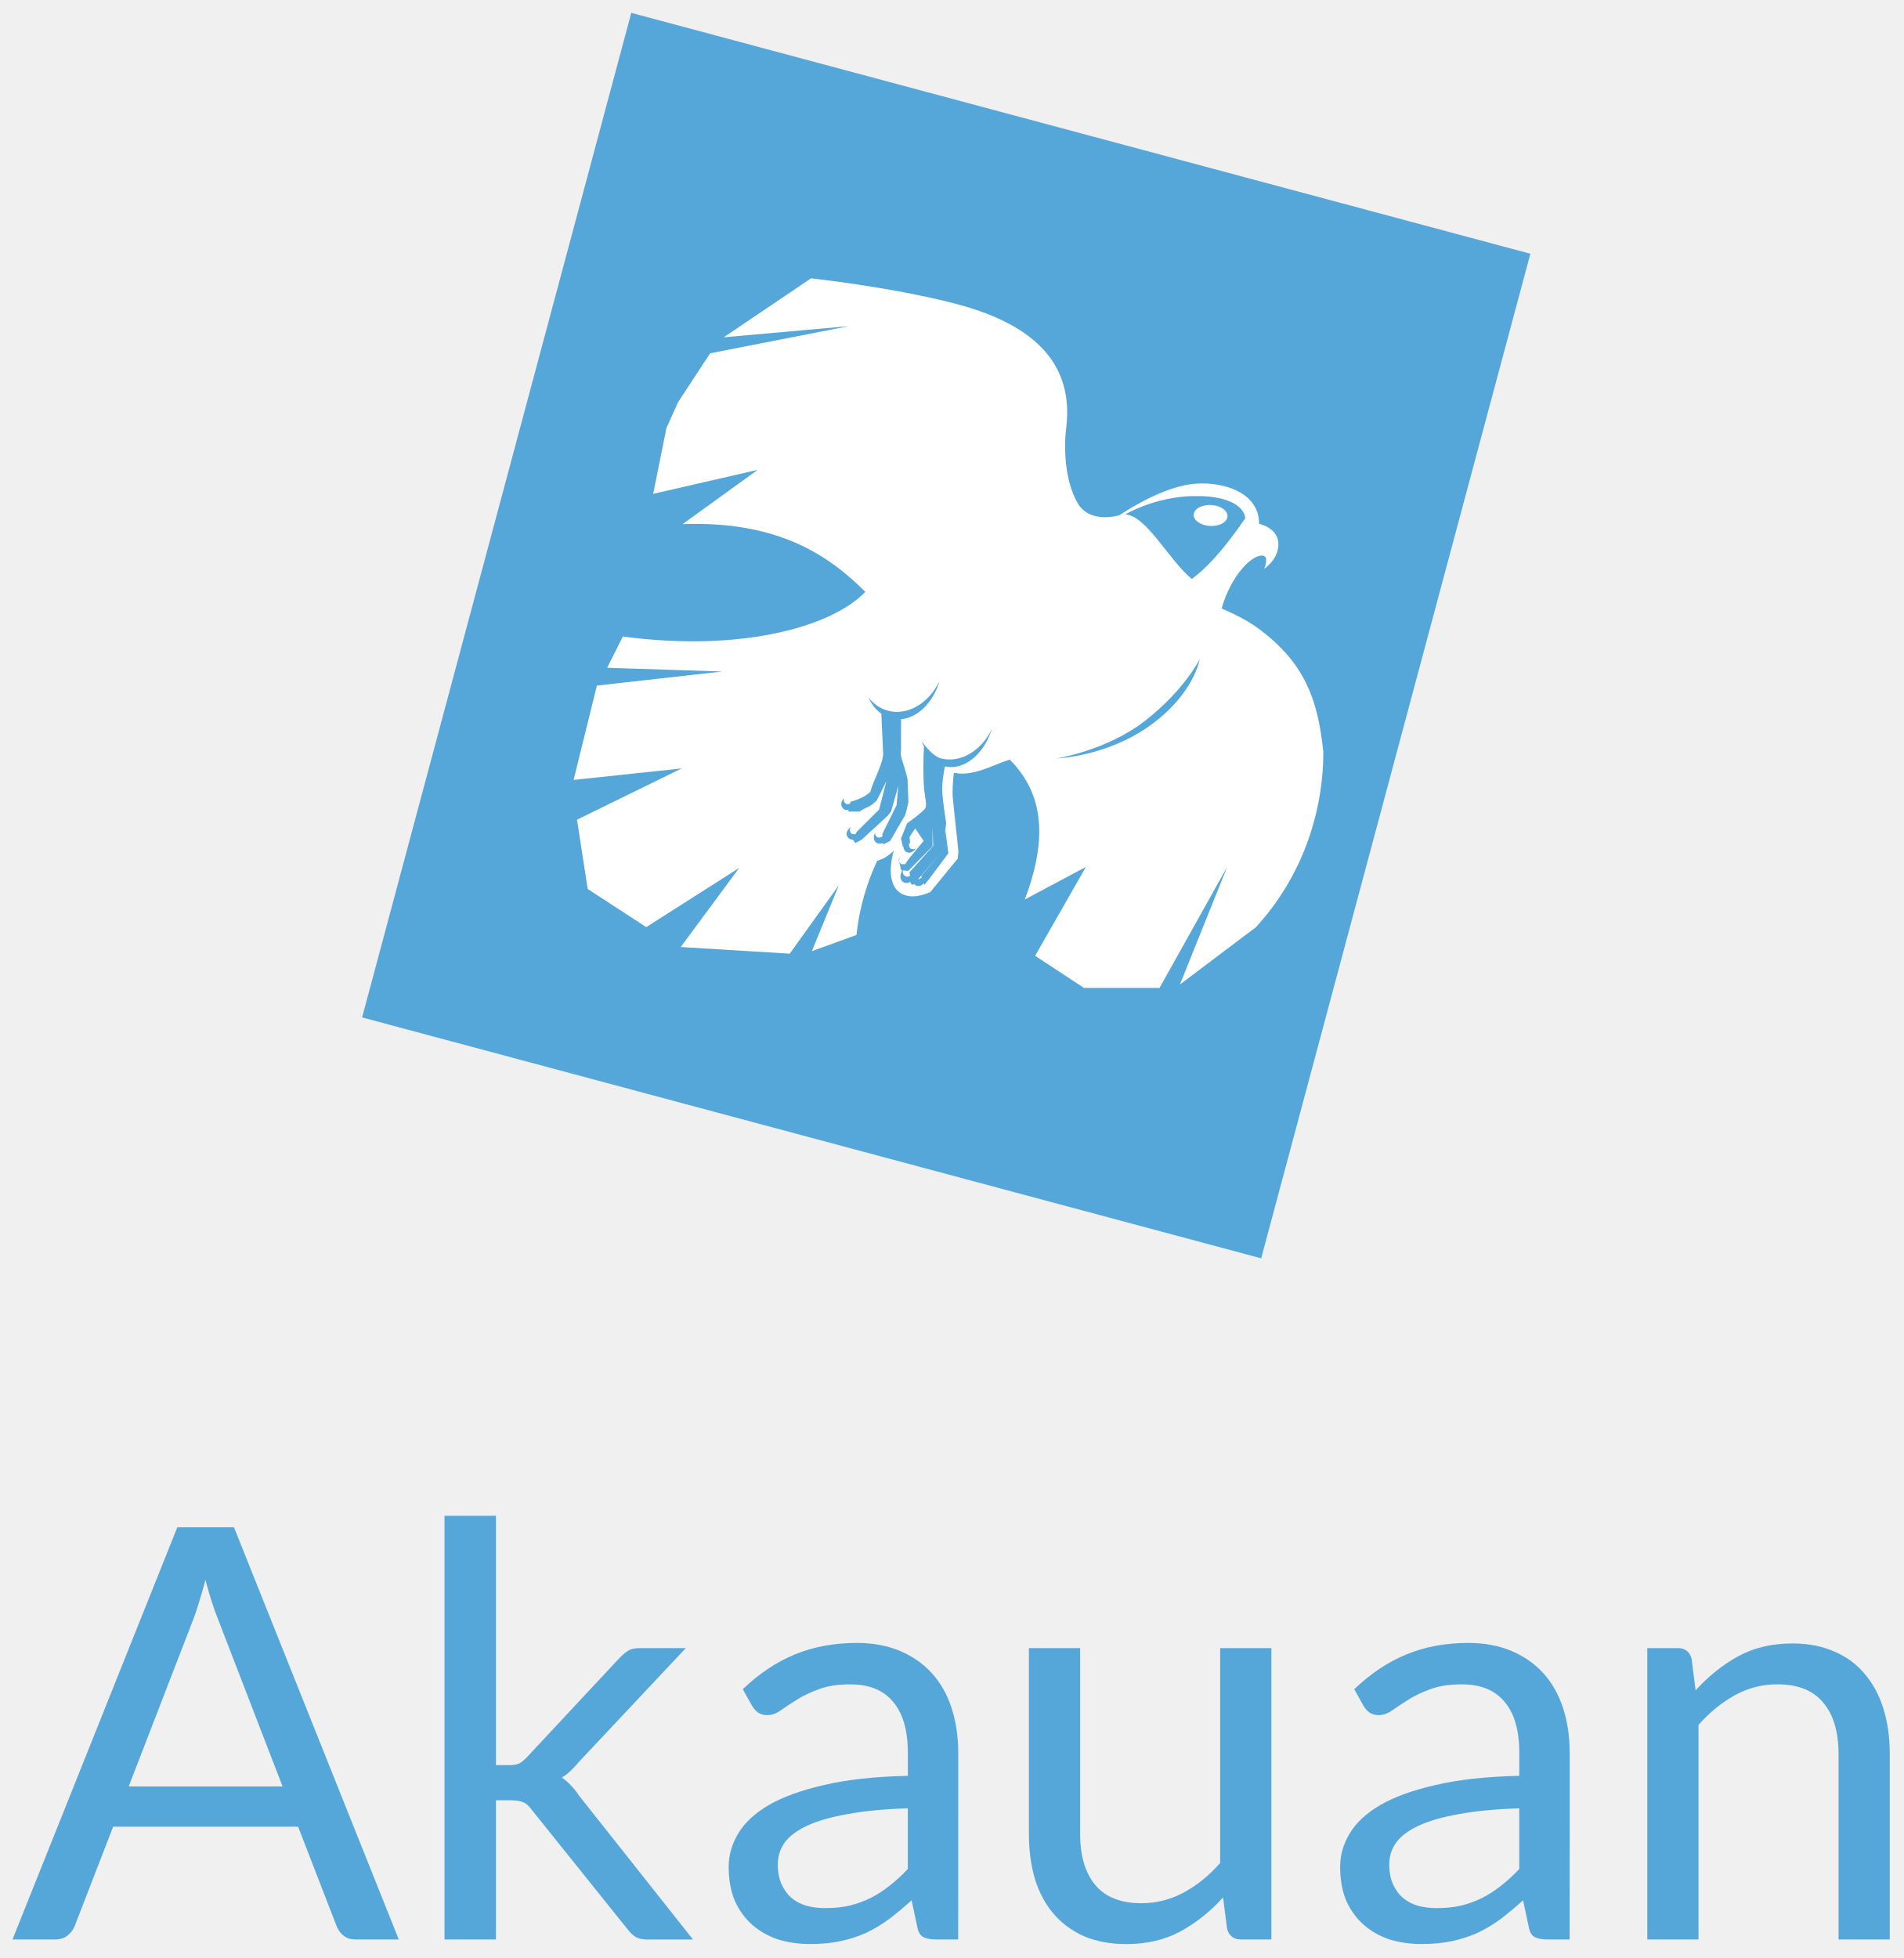
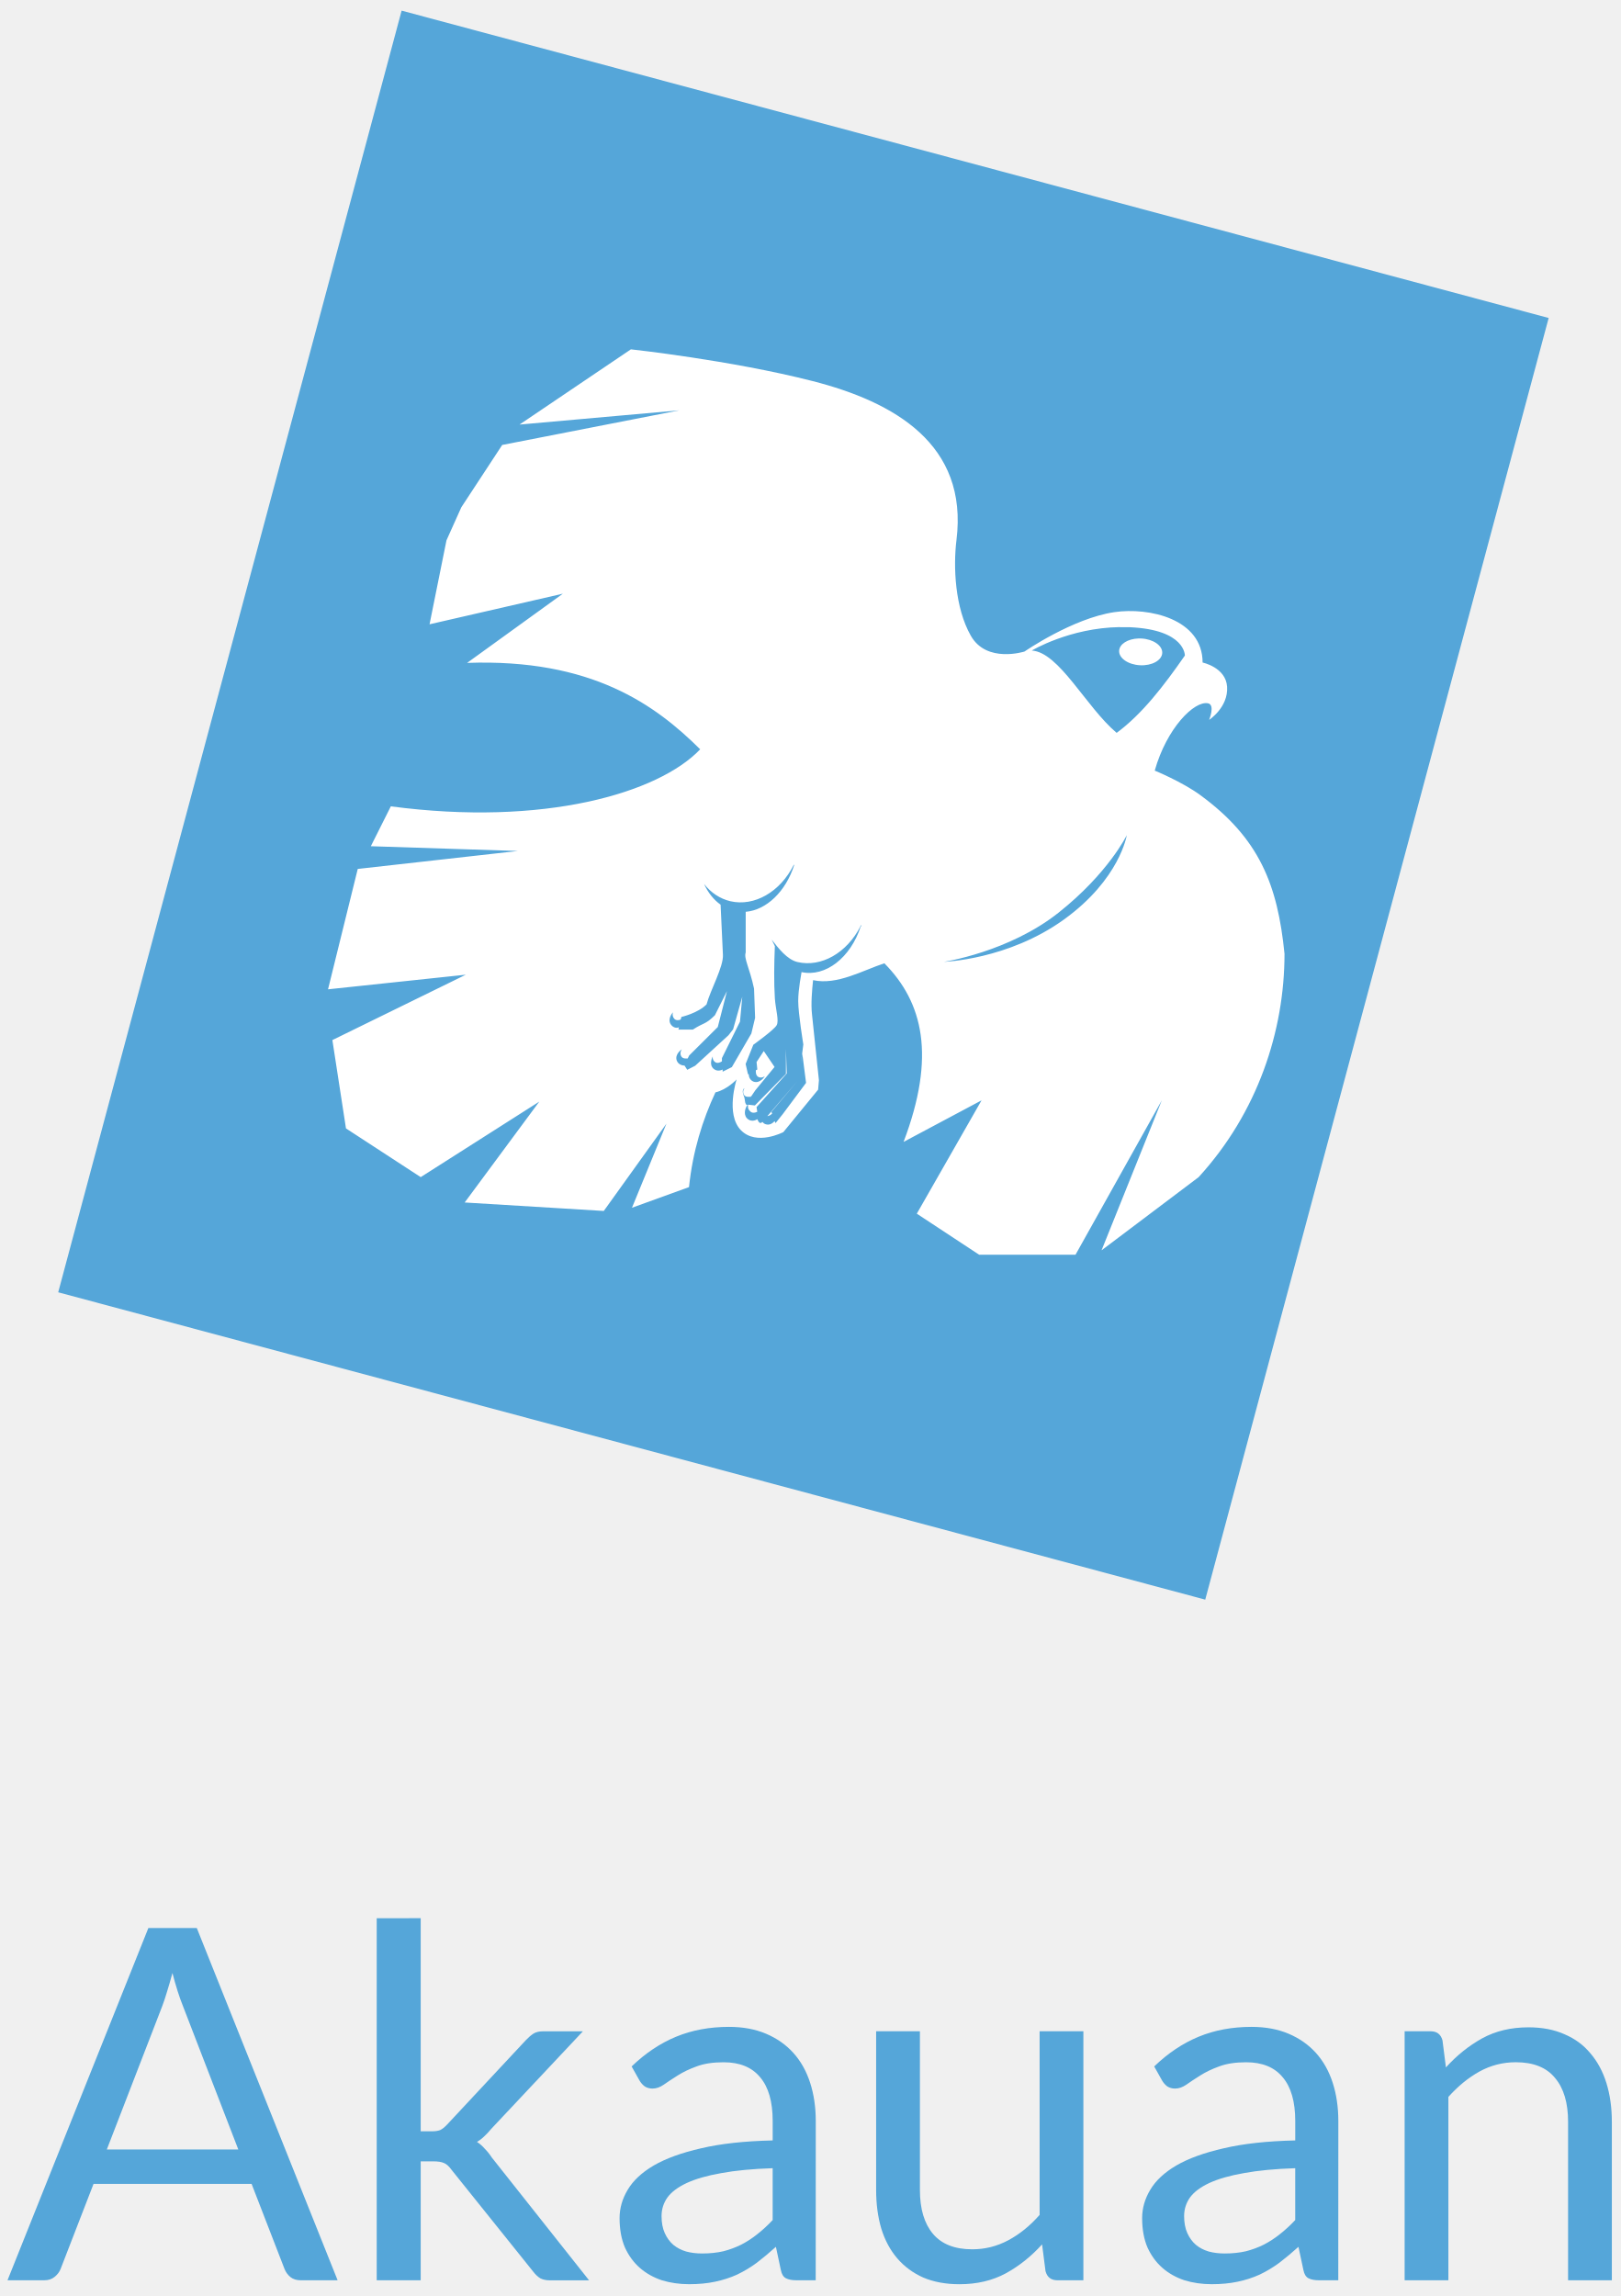
- <svg xmlns="http://www.w3.org/2000/svg" width="388.824" height="400" viewBox="0 0 102.876 105.833" version="1.1" id="svg50893">
+ <svg xmlns="http://www.w3.org/2000/svg" width="400" height="566.86" viewBox="0 0 105.833 149.982" version="1.1" id="svg50893">
  <defs id="defs50890" />
-   <g id="layer1" transform="translate(-247.4147,-82.29321)">
-     <rect style="font-variation-settings:'wdth' 75, 'wght' 600;fill:#55a6d9;fill-opacity:1;stroke-width:0.008;stroke-linecap:square;stroke-miterlimit:2.5;stop-color:#000000" id="rect50501" width="50.309" height="56.214" x="293.422" y="7.293" transform="rotate(15)" />
-     <path id="path50503" style="font-variation-settings:'wdth' 75, 'wght' 600;fill:#ffffff;fill-opacity:1;stroke:none;stroke-width:0.005;stroke-linecap:square;stroke-linejoin:miter;stroke-miterlimit:4.5;stroke-dasharray:none;stroke-dashoffset:0;stroke-opacity:1;stop-color:#000000" d="m 291.25,97.338 -4.718,3.187 6.767,-0.603 -7.501,1.467 -1.732,2.64 -0.63,1.401 -0.717,3.557 5.649,-1.297 -4.057,2.932 c 5.281,-0.188 7.982,1.782 9.874,3.661 -1.766,1.857 -6.622,3.278 -13.106,2.416 l -0.847,1.689 6.229,0.201 -6.784,0.761 -1.259,5.099 5.838,-0.619 -5.654,2.77 0.576,3.742 3.166,2.064 5.024,-3.199 -3.161,4.274 5.893,0.359 2.655,-3.699 -1.46,3.563 2.416,-0.875 c 0.155,-1.511 0.575,-2.849 1.12,-4.013 0.502,-0.117 0.897,-0.549 0.897,-0.549 0,0 -0.478,1.475 0.182,2.151 0.661,0.679 1.799,0.081 1.799,0.081 l 1.473,-1.799 0.034,-0.399 c 0,0 -0.214,-2.026 -0.292,-2.779 -0.052,-0.462 5.3e-4,-1.024 0.045,-1.46 1.018,0.224 2.108,-0.415 3.021,-0.714 1.636,1.654 2.196,3.923 0.814,7.566 l 3.303,-1.76 -2.743,4.801 2.64,1.738 4.084,2e-5 3.655,-6.54 -2.553,6.354 4.112,-3.1 c 2.502,-2.734 3.639,-6.2 3.639,-9.462 -0.292,-2.93 -1.066,-4.891 -3.568,-6.724 -0.776,-0.568 -1.929,-1.037 -1.929,-1.037 0.51,-1.808 1.679,-2.972 2.259,-2.852 0.309,0.065 0.045,0.701 0.045,0.701 0,0 0.817,-0.527 0.761,-1.401 -0.052,-0.822 -1.038,-1.027 -1.038,-1.027 -5.3e-4,-1.849 -2.268,-2.352 -3.742,-2.134 -1.771,0.263 -3.801,1.667 -3.801,1.667 0,0 -1.604,0.514 -2.276,-0.668 -0.677,-1.187 -0.748,-2.927 -0.608,-4.052 0.505,-4.063 -2.637,-5.854 -6.105,-6.74 -3.467,-0.885 -7.682,-1.341 -7.684,-1.341 z m 20.716,11.769 -9e-4,0.004 0.429,-2e-5 c 2.357,0.107 2.325,1.2 2.325,1.2 -0.89,1.281 -1.812,2.482 -2.89,3.275 -1.294,-1.091 -2.44,-3.419 -3.595,-3.488 0,0 1.596,-0.961 3.726,-0.994 z m 0.786,0.481 a 0.914,0.567 2.996 0 0 -0.817,0.52 0.914,0.567 2.996 0 0 0.883,0.614 0.914,0.567 2.996 0 0 0.943,-0.519 0.914,0.567 2.996 0 0 -0.884,-0.614 0.914,0.567 2.996 0 0 -0.125,-0.002 z m -0.493,8.333 c 0,0 -0.295,1.869 -2.667,3.577 -2.372,1.708 -5.081,1.789 -5.081,1.789 0,0 2.748,-0.411 4.857,-2.082 2.108,-1.671 2.891,-3.284 2.891,-3.284 z m -14.088,1.26 c 7.1e-4,-0.002 9.9e-4,0 1.8e-4,-4.5e-4 v -7e-5 c -0.356,1.123 -1.174,1.913 -2.057,1.987 v 1.722 c -0.087,0.255 0.163,0.643 0.354,1.532 l 0.045,1.238 -0.159,0.664 -0.826,1.423 -0.391,0.195 3.5e-4,-0.091 c -0.071,0.035 -0.234,0.094 -0.385,-0.032 -0.221,-0.195 -0.032,-0.527 -0.032,-0.527 0,0 -0.039,0.144 0.098,0.244 0.104,0.075 0.24,1.8e-4 0.289,-0.032 l -3.7e-4,-0.137 0.765,-1.543 0.097,-1.054 -0.388,1.377 -0.195,0.25 -1.412,1.293 -0.337,0.173 -0.114,-0.179 c -0.079,-2.4e-4 -0.256,-0.033 -0.327,-0.205 -0.107,-0.279 0.211,-0.484 0.211,-0.484 0,0 -0.1,0.133 -0.032,0.28 0.063,0.14 0.24,0.107 0.282,0.107 l 0.063,-0.126 1.211,-1.206 0.389,-1.521 -0.51,1.021 c -0.414,0.41 -0.467,0.302 -0.934,0.608 h -0.614 l 0.025,-0.093 c -0.08,0.032 -0.234,0.033 -0.342,-0.12 -0.172,-0.244 0.089,-0.521 0.089,-0.521 0,0 -0.057,0.139 0.045,0.266 0.079,0.104 0.23,0.072 0.282,0.04 l 0.029,-0.105 c 0,0 0.698,-0.159 1.065,-0.531 0.164,-0.614 0.727,-1.604 0.694,-2.107 l -0.098,-2.118 c -0.289,-0.204 -0.533,-0.507 -0.701,-0.88 0.292,0.377 0.679,0.63 1.113,0.734 1.017,0.237 2.118,-0.394 2.689,-1.543 z m 2.852,2.565 c 0,0 0,0.03 -0.032,0.035 -0.432,1.335 -1.498,2.16 -2.51,1.941 0,0.03 -0.141,0.712 -0.141,1.227 7.2e-4,0.522 0.217,1.836 0.217,1.836 l -0.104,0.815 0.061,-0.423 0.159,1.238 -0.988,1.325 -0.305,0.38 -0.039,-0.084 c -0.032,0.032 -0.212,0.244 -0.451,0.098 -0.032,-0.032 -0.036,-0.033 -0.068,-0.065 0,0 -0.113,0.159 -0.211,-0.113 -0.052,0.035 -0.276,0.146 -0.451,-0.049 -0.163,-0.204 -0.032,-0.472 0.032,-0.56 l -0.075,-2.4e-4 0.032,-0.032 c -0.08,2e-4 -0.045,-0.194 -0.114,-0.348 -0.111,-0.276 0.032,-0.326 0.032,-0.326 0,0 -0.104,0.124 -0.032,0.267 0.061,0.13 0.24,0.097 0.282,0.097 l 0.032,-0.032 c 0,0.03 -0.032,0.042 -0.037,0.073 l 0.212,-0.314 0.815,-0.989 -0.457,-0.674 -0.306,0.467 0.032,0.315 -0.061,0.032 c 0,0 -0.03,0.227 0.114,0.289 0.147,0.062 0.266,-0.039 0.266,-0.039 0,0 -0.194,0.331 -0.478,0.233 -0.172,-0.068 -0.205,-0.234 -0.205,-0.315 l -0.032,2.5e-4 -0.098,-0.435 0.326,-0.815 c 0,0 0.881,-0.631 0.988,-0.826 0.111,-0.195 -0.043,-0.664 -0.075,-1.14 -0.043,-0.663 -0.032,-1.474 -1.8e-4,-2.211 -0.048,-0.094 -0.093,-0.188 -0.136,-0.28 0.292,0.377 0.657,0.847 1.092,0.951 1.009,0.237 2.098,-0.385 2.673,-1.517 v -0.03 z m -3.204,5.23 v 1.058 l -1.315,1.336 -0.29,-0.033 c 0,0.05 -0.027,0.17 0.077,0.267 0.1,0.123 0.253,0.065 0.315,0.032 l -0.032,-0.195 1.282,-1.423 z m 0.488,1.363 -1.242,1.449 -0.032,0.032 c 0.087,-1.3e-4 0.17,-0.072 0.204,-0.104 l -0.032,-0.068 z" />
-     <g aria-label="Akauan" id="text50507" style="font-size:17.402px;line-height:1.25;font-family:Lato;-inkscape-font-specification:'Lato, Normal';fill:#55a6d9;stroke-width:0.148" transform="matrix(1.786658,0,0,1.786658,-193.9553,-64.04184)">
-       <path d="m 259.1,140.578 h -1.305 q -0.226,0 -0.365,-0.113 -0.139,-0.113 -0.209,-0.287 l -1.166,-3.011 h -5.595 l -1.166,3.011 q -0.061,0.157 -0.209,0.278 -0.148,0.122 -0.365,0.122 h -1.305 l 4.986,-12.469 h 1.714 z m -8.17,-4.629 h 4.655 l -1.958,-5.073 q -0.191,-0.47 -0.374,-1.175 -0.096,0.357 -0.191,0.661 -0.087,0.296 -0.174,0.522 z" id="path51444" style="stroke-width:0.148" />
-       <path d="m 262.041,127.761 v 7.544 h 0.4 q 0.174,0 0.287,-0.043 0.113,-0.052 0.252,-0.2 l 2.784,-2.984 q 0.131,-0.139 0.261,-0.226 0.131,-0.087 0.348,-0.087 h 1.41 l -3.245,3.454 q -0.122,0.148 -0.244,0.261 -0.113,0.113 -0.261,0.2 0.157,0.104 0.278,0.244 0.131,0.131 0.244,0.305 l 3.446,4.351 h -1.392 q -0.191,0 -0.331,-0.07 -0.131,-0.078 -0.252,-0.235 l -2.897,-3.611 q -0.131,-0.183 -0.261,-0.235 -0.131,-0.061 -0.392,-0.061 h -0.435 v 4.211 h -1.557 v -12.817 z" id="path51446" style="stroke-width:0.148" />
-       <path d="m 276.024,140.578 h -0.687 q -0.226,0 -0.365,-0.07 -0.139,-0.07 -0.183,-0.296 l -0.174,-0.818 q -0.348,0.313 -0.679,0.566 -0.331,0.244 -0.696,0.418 -0.365,0.165 -0.783,0.252 -0.409,0.087 -0.914,0.087 -0.513,0 -0.966,-0.139 -0.444,-0.148 -0.774,-0.435 -0.331,-0.287 -0.531,-0.722 -0.191,-0.444 -0.191,-1.044 0,-0.522 0.287,-1.001 0.287,-0.487 0.922,-0.861 0.644,-0.374 1.679,-0.609 1.035,-0.244 2.532,-0.278 v -0.687 q 0,-1.027 -0.444,-1.549 -0.435,-0.531 -1.296,-0.531 -0.566,0 -0.957,0.148 -0.383,0.139 -0.67,0.322 -0.278,0.174 -0.487,0.322 -0.2,0.139 -0.4,0.139 -0.157,0 -0.278,-0.078 -0.113,-0.087 -0.183,-0.209 l -0.278,-0.496 q 0.731,-0.705 1.575,-1.053 0.844,-0.348 1.871,-0.348 0.74,0 1.314,0.244 0.574,0.244 0.966,0.679 0.392,0.435 0.592,1.053 0.2,0.618 0.2,1.357 z m -4.02,-0.948 q 0.409,0 0.748,-0.078 0.339,-0.087 0.635,-0.235 0.305,-0.157 0.574,-0.374 0.278,-0.218 0.539,-0.496 v -1.836 q -1.07,0.035 -1.819,0.174 -0.748,0.131 -1.218,0.348 -0.47,0.218 -0.687,0.513 -0.209,0.296 -0.209,0.661 0,0.348 0.113,0.6 0.113,0.252 0.305,0.418 0.191,0.157 0.452,0.235 0.261,0.07 0.566,0.07 z" id="path51448" style="stroke-width:0.148" />
-       <path d="m 279.713,131.764 v 5.621 q 0,1.001 0.461,1.549 0.461,0.548 1.392,0.548 0.679,0 1.279,-0.322 0.6,-0.322 1.105,-0.896 v -6.5 h 1.549 v 8.814 h -0.922 q -0.331,0 -0.418,-0.322 l -0.122,-0.948 q -0.574,0.635 -1.288,1.027 -0.713,0.383 -1.636,0.383 -0.722,0 -1.279,-0.235 -0.548,-0.244 -0.922,-0.679 -0.374,-0.435 -0.566,-1.053 -0.183,-0.618 -0.183,-1.366 v -5.621 z" id="path51450" style="stroke-width:0.148" />
-       <path d="m 294.522,140.578 h -0.687 q -0.226,0 -0.365,-0.07 -0.139,-0.07 -0.183,-0.296 l -0.174,-0.818 q -0.348,0.313 -0.679,0.566 -0.331,0.244 -0.696,0.418 -0.365,0.165 -0.783,0.252 -0.409,0.087 -0.914,0.087 -0.513,0 -0.966,-0.139 -0.444,-0.148 -0.774,-0.435 -0.331,-0.287 -0.531,-0.722 -0.191,-0.444 -0.191,-1.044 0,-0.522 0.287,-1.001 0.287,-0.487 0.922,-0.861 0.644,-0.374 1.679,-0.609 1.035,-0.244 2.532,-0.278 v -0.687 q 0,-1.027 -0.444,-1.549 -0.435,-0.531 -1.296,-0.531 -0.566,0 -0.957,0.148 -0.383,0.139 -0.67,0.322 -0.278,0.174 -0.487,0.322 -0.2,0.139 -0.4,0.139 -0.157,0 -0.278,-0.078 -0.113,-0.087 -0.183,-0.209 l -0.278,-0.496 q 0.731,-0.705 1.575,-1.053 0.844,-0.348 1.871,-0.348 0.74,0 1.314,0.244 0.574,0.244 0.966,0.679 0.392,0.435 0.592,1.053 0.2,0.618 0.2,1.357 z m -4.02,-0.948 q 0.409,0 0.748,-0.078 0.339,-0.087 0.635,-0.235 0.305,-0.157 0.574,-0.374 0.278,-0.218 0.539,-0.496 v -1.836 q -1.07,0.035 -1.819,0.174 -0.748,0.131 -1.218,0.348 -0.47,0.218 -0.687,0.513 -0.209,0.296 -0.209,0.661 0,0.348 0.113,0.6 0.113,0.252 0.305,0.418 0.191,0.157 0.452,0.235 0.261,0.07 0.566,0.07 z" id="path51452" style="stroke-width:0.148" />
-       <path d="m 296.871,140.578 v -8.814 h 0.922 q 0.331,0 0.418,0.322 l 0.122,0.957 q 0.574,-0.635 1.279,-1.027 0.713,-0.392 1.645,-0.392 0.722,0 1.27,0.244 0.557,0.235 0.922,0.679 0.374,0.435 0.566,1.053 0.191,0.618 0.191,1.366 v 5.612 h -1.549 v -5.612 q 0,-1.001 -0.461,-1.549 -0.452,-0.557 -1.392,-0.557 -0.687,0 -1.288,0.331 -0.592,0.331 -1.096,0.896 v 6.491 z" id="path51454" style="stroke-width:0.148" />
+   <g id="layer1" transform="translate(-264.8395,-82.98794)">
+     <rect style="font-variation-settings:'wdth' 75, 'wght' 600;fill:#55a6d9;fill-opacity:1;stroke-width:0.008;stroke-linecap:square;stroke-miterlimit:2.5;stop-color:#000000" id="rect50501" width="77.57" height="86.675" x="302.815" y="5.496" transform="rotate(15)" />
+     <path id="path50503" style="font-variation-settings:'wdth' 75, 'wght' 600;fill:#ffffff;fill-opacity:1;stroke:none;stroke-width:0.005;stroke-linecap:square;stroke-linejoin:miter;stroke-miterlimit:4.5;stroke-dasharray:none;stroke-dashoffset:0;stroke-opacity:1;stop-color:#000000" d="m 306.051,105.808 -7.275,4.914 10.435,-0.93 -11.566,2.262 -2.67,4.07 -0.971,2.161 -1.106,5.484 8.709,-2 -6.255,4.521 c 8.143,-0.29 12.307,2.748 15.225,5.645 -2.723,2.864 -10.21,5.055 -20.208,3.726 l -1.306,2.605 9.605,0.31 -10.46,1.174 -1.941,7.863 9.002,-0.955 -8.718,4.271 0.888,5.77 4.882,3.182 7.746,-4.932 -4.874,6.589 9.086,0.553 4.094,-5.703 -2.252,5.494 3.726,-1.349 c 0.24,-2.33 0.886,-4.392 1.726,-6.188 0.775,-0.18 1.383,-0.846 1.383,-0.846 0,0 -0.738,2.274 0.28,3.316 1.018,1.047 2.774,0.125 2.774,0.125 l 2.271,-2.774 0.052,-0.616 c 0,0 -0.331,-3.124 -0.451,-4.285 -0.08,-0.712 8.1e-4,-1.579 0.069,-2.251 1.569,0.345 3.25,-0.641 4.657,-1.101 2.523,2.551 3.385,6.05 1.255,11.667 l 5.093,-2.714 -4.229,7.403 4.07,2.68 6.298,4e-5 5.636,-10.083 -3.936,9.797 6.341,-4.78 c 3.858,-4.215 5.61,-9.559 5.61,-14.589 -0.45,-4.517 -1.643,-7.542 -5.502,-10.368 -1.196,-0.875 -2.975,-1.599 -2.975,-1.599 0.787,-2.787 2.588,-4.582 3.484,-4.397 0.476,0.1 0.069,1.081 0.069,1.081 0,0 1.259,-0.813 1.174,-2.161 -0.08,-1.268 -1.6,-1.583 -1.6,-1.583 -8.2e-4,-2.851 -3.497,-3.626 -5.77,-3.291 -2.731,0.406 -5.861,2.571 -5.861,2.571 0,0 -2.474,0.793 -3.509,-1.03 -1.044,-1.831 -1.153,-4.514 -0.938,-6.248 0.779,-6.264 -4.066,-9.026 -9.413,-10.392 -5.346,-1.365 -11.844,-2.068 -11.848,-2.068 z m 31.941,18.146 -9.8e-4,0.006 0.661,-3e-5 c 3.634,0.165 3.585,1.851 3.585,1.851 -1.372,1.975 -2.794,3.826 -4.456,5.05 -1.995,-1.682 -3.762,-5.272 -5.544,-5.377 0,0 2.461,-1.482 5.745,-1.532 z m 1.212,0.741 a 1.41,0.875 2.996 0 0 -1.26,0.802 1.41,0.875 2.996 0 0 1.361,0.947 1.41,0.875 2.996 0 0 1.454,-0.8 1.41,0.875 2.996 0 0 -1.363,-0.947 1.41,0.875 2.996 0 0 -0.193,-0.003 z m -0.76,12.849 c 0,0 -0.455,2.881 -4.113,5.515 -3.657,2.633 -7.834,2.758 -7.834,2.758 0,0 4.238,-0.634 7.489,-3.211 3.251,-2.576 4.458,-5.063 4.458,-5.063 z m -21.723,1.943 c 9.9e-4,-0.003 0.002,0 2.8e-4,-6.9e-4 v -1.1e-4 c -0.549,1.731 -1.81,2.949 -3.171,3.064 v 2.655 c -0.135,0.393 0.251,0.992 0.545,2.362 l 0.069,1.909 -0.245,1.024 -1.273,2.194 -0.603,0.3 5.4e-4,-0.141 c -0.11,0.054 -0.36,0.146 -0.593,-0.05 -0.34,-0.3 -0.05,-0.812 -0.05,-0.812 0,0 -0.06,0.223 0.152,0.376 0.16,0.115 0.371,2.8e-4 0.445,-0.05 l -5.6e-4,-0.211 1.179,-2.379 0.149,-1.625 -0.598,2.124 -0.3,0.386 -2.177,1.993 -0.519,0.266 -0.176,-0.276 c -0.121,-3.7e-4 -0.395,-0.05 -0.504,-0.316 -0.165,-0.43 0.325,-0.746 0.325,-0.746 0,0 -0.154,0.206 -0.05,0.431 0.097,0.215 0.37,0.165 0.435,0.165 l 0.097,-0.194 1.868,-1.859 0.6,-2.345 -0.787,1.575 c -0.639,0.633 -0.72,0.465 -1.44,0.937 H 309.154 l 0.038,-0.144 c -0.124,0.05 -0.36,0.05 -0.528,-0.185 -0.264,-0.375 0.138,-0.804 0.138,-0.804 0,0 -0.088,0.215 0.069,0.41 0.121,0.16 0.355,0.111 0.435,0.061 l 0.044,-0.163 c 0,0 1.076,-0.245 1.642,-0.819 0.253,-0.947 1.121,-2.473 1.07,-3.249 l -0.152,-3.266 c -0.445,-0.315 -0.821,-0.782 -1.081,-1.357 0.45,0.581 1.047,0.971 1.717,1.131 1.568,0.365 3.265,-0.608 4.145,-2.379 z m 4.397,3.955 c 0,0 0,0.046 -0.05,0.054 -0.666,2.059 -2.31,3.33 -3.87,2.993 0,0.047 -0.218,1.098 -0.218,1.892 10e-4,0.804 0.334,2.831 0.334,2.831 l -0.16,1.256 0.094,-0.653 0.245,1.909 -1.524,2.043 -0.471,0.586 -0.06,-0.13 c -0.05,0.05 -0.326,0.376 -0.696,0.151 -0.05,-0.05 -0.055,-0.051 -0.105,-0.101 0,0 -0.174,0.246 -0.325,-0.175 -0.08,0.055 -0.425,0.225 -0.696,-0.075 -0.251,-0.315 -0.05,-0.728 0.05,-0.863 l -0.116,-3.7e-4 0.05,-0.05 c -0.124,3.1e-4 -0.069,-0.3 -0.176,-0.536 -0.171,-0.426 0.05,-0.502 0.05,-0.502 0,0 -0.16,0.191 -0.05,0.411 0.094,0.201 0.37,0.149 0.435,0.149 l 0.05,-0.05 c 0,0.047 -0.05,0.065 -0.058,0.113 l 0.327,-0.485 1.257,-1.525 -0.704,-1.039 -0.472,0.719 0.05,0.485 -0.094,0.05 c 0,0 -0.047,0.35 0.176,0.445 0.226,0.095 0.41,-0.06 0.41,-0.06 0,0 -0.299,0.51 -0.737,0.36 -0.264,-0.105 -0.316,-0.36 -0.316,-0.485 l -0.05,3.9e-4 -0.152,-0.67 0.502,-1.256 c 0,0 1.358,-0.973 1.523,-1.273 0.171,-0.3 -0.066,-1.024 -0.116,-1.758 -0.066,-1.023 -0.05,-2.272 -2.7e-4,-3.409 -0.074,-0.145 -0.143,-0.291 -0.209,-0.431 0.45,0.581 1.012,1.306 1.683,1.467 1.555,0.365 3.235,-0.594 4.121,-2.339 v -0.047 z m -4.941,8.065 v 1.632 l -2.027,2.06 -0.447,-0.051 c 0,0.077 -0.041,0.263 0.119,0.411 0.154,0.19 0.39,0.1 0.485,0.05 l -0.05,-0.3 1.976,-2.194 z m 0.752,2.101 -1.915,2.233 -0.05,0.05 c 0.135,-2.1e-4 0.262,-0.111 0.314,-0.161 l -0.05,-0.105 z" />
+     <g aria-label="Akauan" id="text50507" style="font-size:17.402px;line-height:1.25;font-family:Lato;-inkscape-font-specification:'Lato, Normal';fill:#55a6d9;stroke-width:0.143" transform="matrix(1.84533,0,0,1.84533,-191.2321,-27.4707)">
+       <path d="m 259.1,140.578 h -1.305 q -0.226,0 -0.365,-0.113 -0.139,-0.113 -0.209,-0.287 l -1.166,-3.011 h -5.595 l -1.166,3.011 q -0.061,0.157 -0.209,0.278 -0.148,0.122 -0.365,0.122 h -1.305 l 4.986,-12.469 h 1.714 z m -8.17,-4.629 h 4.655 l -1.958,-5.073 q -0.191,-0.47 -0.374,-1.175 -0.096,0.357 -0.191,0.661 -0.087,0.296 -0.174,0.522 z" id="path51444" style="stroke-width:0.143" />
+       <path d="m 262.041,127.761 v 7.544 h 0.4 q 0.174,0 0.287,-0.043 0.113,-0.052 0.252,-0.2 l 2.784,-2.984 q 0.131,-0.139 0.261,-0.226 0.131,-0.087 0.348,-0.087 h 1.41 l -3.245,3.454 q -0.122,0.148 -0.244,0.261 -0.113,0.113 -0.261,0.2 0.157,0.104 0.278,0.244 0.131,0.131 0.244,0.305 l 3.446,4.351 h -1.392 q -0.191,0 -0.331,-0.07 -0.131,-0.078 -0.252,-0.235 l -2.897,-3.611 q -0.131,-0.183 -0.261,-0.235 -0.131,-0.061 -0.392,-0.061 h -0.435 v 4.211 h -1.557 v -12.817 z" id="path51446" style="stroke-width:0.143" />
+       <path d="m 276.024,140.578 h -0.687 q -0.226,0 -0.365,-0.07 -0.139,-0.07 -0.183,-0.296 l -0.174,-0.818 q -0.348,0.313 -0.679,0.566 -0.331,0.244 -0.696,0.418 -0.365,0.165 -0.783,0.252 -0.409,0.087 -0.914,0.087 -0.513,0 -0.966,-0.139 -0.444,-0.148 -0.774,-0.435 -0.331,-0.287 -0.531,-0.722 -0.191,-0.444 -0.191,-1.044 0,-0.522 0.287,-1.001 0.287,-0.487 0.922,-0.861 0.644,-0.374 1.679,-0.609 1.035,-0.244 2.532,-0.278 v -0.687 q 0,-1.027 -0.444,-1.549 -0.435,-0.531 -1.296,-0.531 -0.566,0 -0.957,0.148 -0.383,0.139 -0.67,0.322 -0.278,0.174 -0.487,0.322 -0.2,0.139 -0.4,0.139 -0.157,0 -0.278,-0.078 -0.113,-0.087 -0.183,-0.209 l -0.278,-0.496 q 0.731,-0.705 1.575,-1.053 0.844,-0.348 1.871,-0.348 0.74,0 1.314,0.244 0.574,0.244 0.966,0.679 0.392,0.435 0.592,1.053 0.2,0.618 0.2,1.357 z m -4.02,-0.948 q 0.409,0 0.748,-0.078 0.339,-0.087 0.635,-0.235 0.305,-0.157 0.574,-0.374 0.278,-0.218 0.539,-0.496 v -1.836 q -1.07,0.035 -1.819,0.174 -0.748,0.131 -1.218,0.348 -0.47,0.218 -0.687,0.513 -0.209,0.296 -0.209,0.661 0,0.348 0.113,0.6 0.113,0.252 0.305,0.418 0.191,0.157 0.452,0.235 0.261,0.07 0.566,0.07 z" id="path51448" style="stroke-width:0.143" />
+       <path d="m 279.713,131.764 v 5.621 q 0,1.001 0.461,1.549 0.461,0.548 1.392,0.548 0.679,0 1.279,-0.322 0.6,-0.322 1.105,-0.896 v -6.5 h 1.549 v 8.814 h -0.922 q -0.331,0 -0.418,-0.322 l -0.122,-0.948 q -0.574,0.635 -1.288,1.027 -0.713,0.383 -1.636,0.383 -0.722,0 -1.279,-0.235 -0.548,-0.244 -0.922,-0.679 -0.374,-0.435 -0.566,-1.053 -0.183,-0.618 -0.183,-1.366 v -5.621 z" id="path51450" style="stroke-width:0.143" />
+       <path d="m 294.522,140.578 h -0.687 q -0.226,0 -0.365,-0.07 -0.139,-0.07 -0.183,-0.296 l -0.174,-0.818 q -0.348,0.313 -0.679,0.566 -0.331,0.244 -0.696,0.418 -0.365,0.165 -0.783,0.252 -0.409,0.087 -0.914,0.087 -0.513,0 -0.966,-0.139 -0.444,-0.148 -0.774,-0.435 -0.331,-0.287 -0.531,-0.722 -0.191,-0.444 -0.191,-1.044 0,-0.522 0.287,-1.001 0.287,-0.487 0.922,-0.861 0.644,-0.374 1.679,-0.609 1.035,-0.244 2.532,-0.278 v -0.687 q 0,-1.027 -0.444,-1.549 -0.435,-0.531 -1.296,-0.531 -0.566,0 -0.957,0.148 -0.383,0.139 -0.67,0.322 -0.278,0.174 -0.487,0.322 -0.2,0.139 -0.4,0.139 -0.157,0 -0.278,-0.078 -0.113,-0.087 -0.183,-0.209 l -0.278,-0.496 q 0.731,-0.705 1.575,-1.053 0.844,-0.348 1.871,-0.348 0.74,0 1.314,0.244 0.574,0.244 0.966,0.679 0.392,0.435 0.592,1.053 0.2,0.618 0.2,1.357 z m -4.02,-0.948 q 0.409,0 0.748,-0.078 0.339,-0.087 0.635,-0.235 0.305,-0.157 0.574,-0.374 0.278,-0.218 0.539,-0.496 v -1.836 q -1.07,0.035 -1.819,0.174 -0.748,0.131 -1.218,0.348 -0.47,0.218 -0.687,0.513 -0.209,0.296 -0.209,0.661 0,0.348 0.113,0.6 0.113,0.252 0.305,0.418 0.191,0.157 0.452,0.235 0.261,0.07 0.566,0.07 z" id="path51452" style="stroke-width:0.143" />
+       <path d="m 296.871,140.578 v -8.814 h 0.922 q 0.331,0 0.418,0.322 l 0.122,0.957 q 0.574,-0.635 1.279,-1.027 0.713,-0.392 1.645,-0.392 0.722,0 1.27,0.244 0.557,0.235 0.922,0.679 0.374,0.435 0.566,1.053 0.191,0.618 0.191,1.366 v 5.612 h -1.549 v -5.612 q 0,-1.001 -0.461,-1.549 -0.452,-0.557 -1.392,-0.557 -0.687,0 -1.288,0.331 -0.592,0.331 -1.096,0.896 v 6.491 z" id="path51454" style="stroke-width:0.143" />
    </g>
  </g>
</svg>
